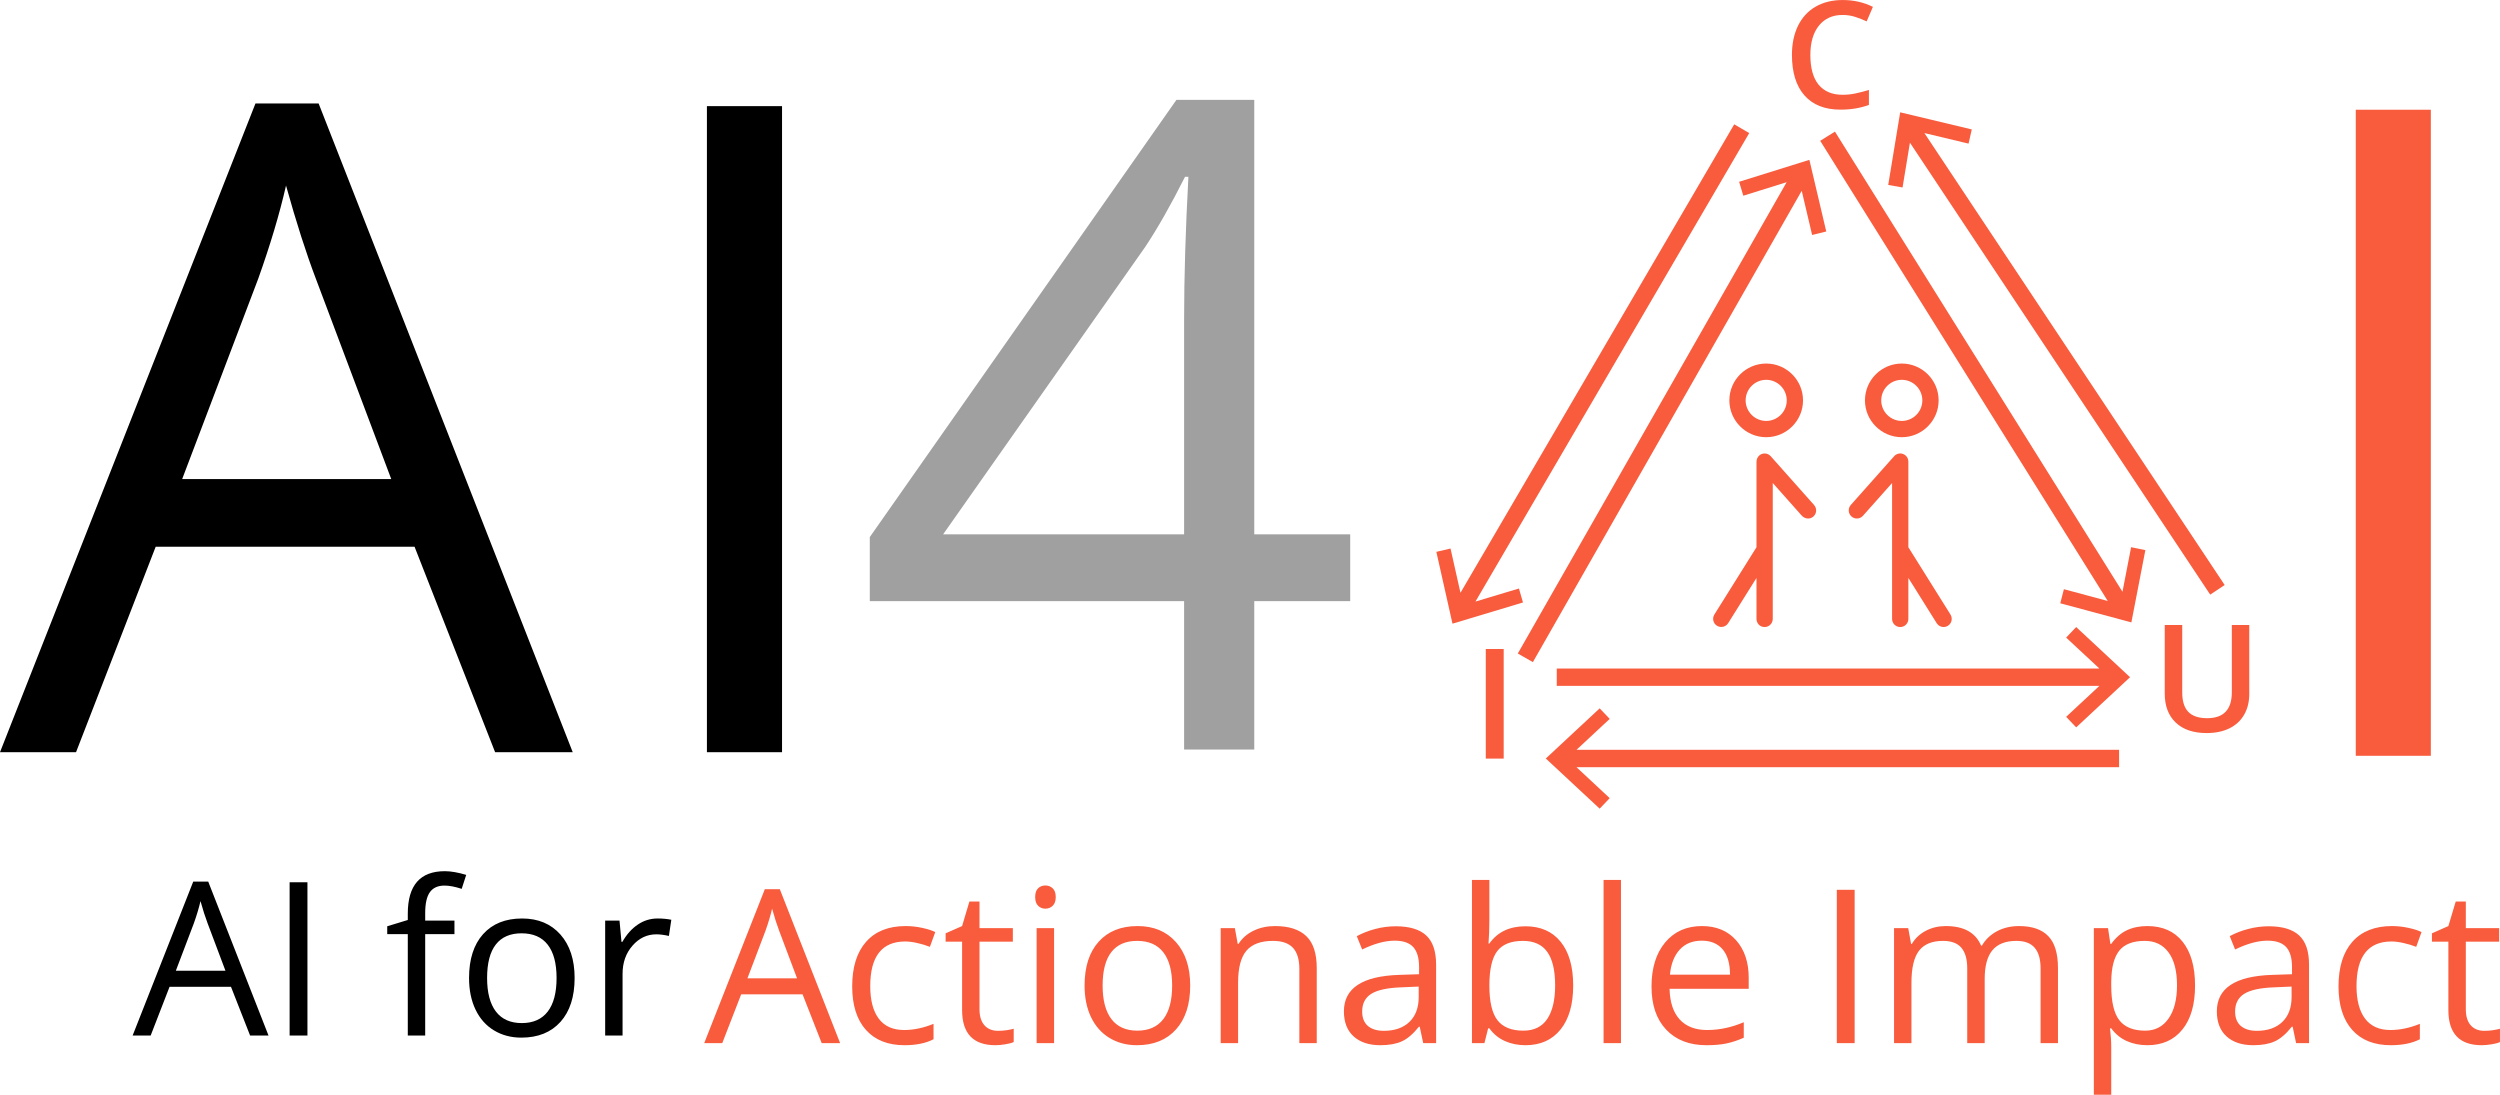
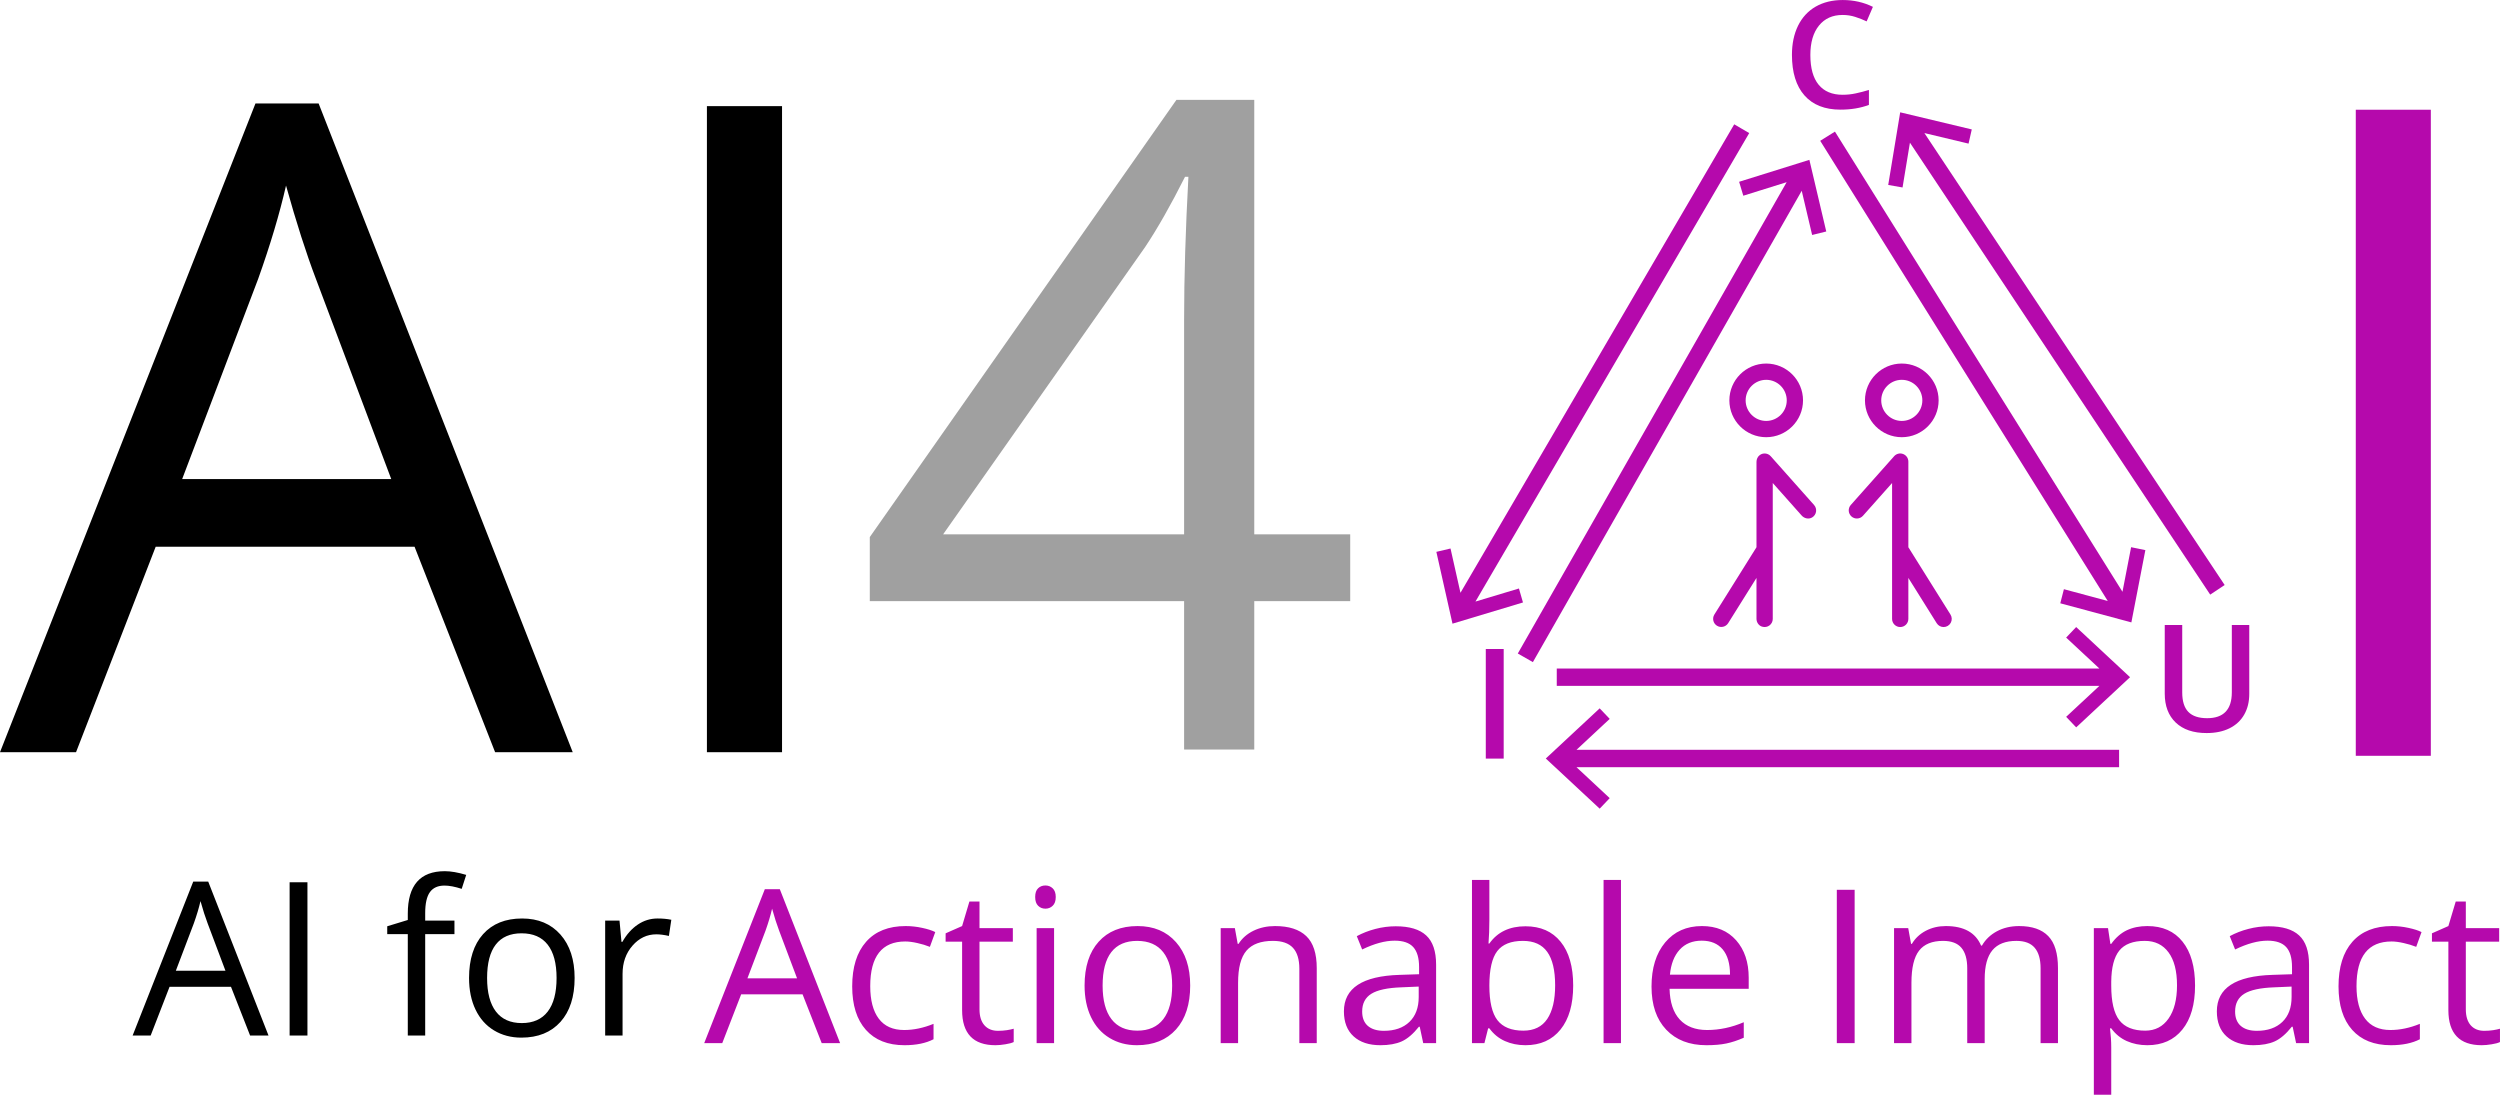
<svg xmlns="http://www.w3.org/2000/svg" xmlns:xlink="http://www.w3.org/1999/xlink" viewBox="272.551 275.613 228.019 99.845" width="5000" height="2189.411" preserveAspectRatio="none">
  <defs />
-   <style>.aa1P3AY5x5MIfillColor {fill:#F95B3D;fill-opacity:1;}.aa1P3AY5x5MIstrokeColor-str {stroke:#4654A3;stroke-opacity:1;}.aBVldAaKB5hcolor {fill:#F95B3D;fill-opacity:1;}.aBVldAaKB5hstrokeColor-str {stroke:#000000;stroke-opacity:1;}.aD6z1nYkhcolor {fill:#000000;fill-opacity:1;}.afeEtRmLOQLcolor {fill:#F95B3D;fill-opacity:1;}.afeEtRmLOQLstrokeColor-str {stroke:#000000;stroke-opacity:1;}.aGHcdFcRBNncolor {fill:#F95B3D;fill-opacity:1;}.aGHcdFcRBNnstrokeColor-str {stroke:#000000;stroke-opacity:1;}.ahUmTzbBDbcolors-0 {fill:#F95B3D;fill-opacity:1;}.aJ6ZyHlLyRXfillColor {fill:#F95B3D;fill-opacity:1;}.aJ6ZyHlLyRXstrokeColor-str {stroke:#4654A3;stroke-opacity:1;}.ajoHzXOfrccolor {fill:#000000;fill-opacity:1;}.ajoHzXOfrcstrokeColor-str {stroke:#000000;stroke-opacity:1;}.al-zGvB9neJfillColor {fill:#F95B3D;fill-opacity:1;}.al-zGvB9neJstrokeColor-str {stroke:#4654A3;stroke-opacity:1;}.alwrkV97EswfillColor {fill:#F95B3D;fill-opacity:1;}.alwrkV97EswstrokeColor-str {stroke:#4654A3;stroke-opacity:1;}.antvuB3k4mNcolor {fill:#A0A0A0;fill-opacity:1;}.antvuB3k4mNstrokeColor-str {stroke:#FEB7C7;stroke-opacity:1;}.aPWdJajcb6color {fill:#F95B3D;fill-opacity:1;}.aPWdJajcb6strokeColor-str {stroke:#000000;stroke-opacity:1;}.auT7lXRJtK1fillColor {fill:#F95B3D;fill-opacity:1;}.auT7lXRJtK1strokeColor-str {stroke:#4654A3;stroke-opacity:1;}.azjyZ3QlydLcolor {fill:#F95B3D;fill-opacity:1;}.azjyZ3QlydLstrokeColor-str {stroke:#FEB7C7;stroke-opacity:1;}.aZnEH-ObQcfillColor {fill:#F95B3D;fill-opacity:1;}.icon2 {fill:#F95B3D;fill-opacity:1;}.icon3 {fill:#FEB7C7;fill-opacity:1;}.icon3-str {stroke:#FEB7C7;stroke-opacity:1;}.icon4 {fill:#270949;fill-opacity:1;}.icon5 {fill:#6B7ACC;fill-opacity:1;}.icon6 {fill:#987FC6;fill-opacity:1;}.icon7 {fill:#BFA0E9;fill-opacity:1;}.icon8 {fill:#BDBBF1;fill-opacity:1;}.shapeStroke-str {stroke:#4654A3;stroke-opacity:1;}</style>
+   <style>.aa1P3AY5x5MIfillColor {fill:#B509AC;fill-opacity:1;}.aa1P3AY5x5MIstrokeColor-str {stroke:#4654A3;stroke-opacity:1;}.aBVldAaKB5hcolor {fill:#B509AC;fill-opacity:1;}.aBVldAaKB5hstrokeColor-str {stroke:#000000;stroke-opacity:1;}.aD6z1nYkhcolor {fill:#000000;fill-opacity:1;}.afeEtRmLOQLcolor {fill:#B509AC;fill-opacity:1;}.afeEtRmLOQLstrokeColor-str {stroke:#000000;stroke-opacity:1;}.aGHcdFcRBNncolor {fill:#B509AC;fill-opacity:1;}.aGHcdFcRBNnstrokeColor-str {stroke:#000000;stroke-opacity:1;}.ahUmTzbBDbcolors-0 {fill:#B509AC;fill-opacity:1;}.aJ6ZyHlLyRXfillColor {fill:#B509AC;fill-opacity:1;}.aJ6ZyHlLyRXstrokeColor-str {stroke:#4654A3;stroke-opacity:1;}.ajoHzXOfrccolor {fill:#000000;fill-opacity:1;}.ajoHzXOfrcstrokeColor-str {stroke:#000000;stroke-opacity:1;}.al-zGvB9neJfillColor {fill:#B509AC;fill-opacity:1;}.al-zGvB9neJstrokeColor-str {stroke:#4654A3;stroke-opacity:1;}.alwrkV97EswfillColor {fill:#B509AC;fill-opacity:1;}.alwrkV97EswstrokeColor-str {stroke:#4654A3;stroke-opacity:1;}.antvuB3k4mNcolor {fill:#A0A0A0;fill-opacity:1;}.antvuB3k4mNstrokeColor-str {stroke:#FEB7C7;stroke-opacity:1;}.aPWdJajcb6color {fill:#B509AC;fill-opacity:1;}.aPWdJajcb6strokeColor-str {stroke:#000000;stroke-opacity:1;}.auT7lXRJtK1fillColor {fill:#B509AC;fill-opacity:1;}.auT7lXRJtK1strokeColor-str {stroke:#4654A3;stroke-opacity:1;}.azjyZ3QlydLcolor {fill:#B509AC;fill-opacity:1;}.azjyZ3QlydLstrokeColor-str {stroke:#FEB7C7;stroke-opacity:1;}.aZnEH-ObQcfillColor {fill:#B509AC;fill-opacity:1;}.icon2 {fill:#B509AC;fill-opacity:1;}.icon3 {fill:#FEB7C7;fill-opacity:1;}.icon3-str {stroke:#FEB7C7;stroke-opacity:1;}.icon4 {fill:#270949;fill-opacity:1;}.icon5 {fill:#6B7ACC;fill-opacity:1;}.icon6 {fill:#987FC6;fill-opacity:1;}.icon7 {fill:#BFA0E9;fill-opacity:1;}.icon8 {fill:#BDBBF1;fill-opacity:1;}.shapeStroke-str {stroke:#4654A3;stroke-opacity:1;}</style>
  <g opacity="1" transform="rotate(0 284.6466 355.0743)">
    <svg width="49.134" height="15.179" x="284.647" y="355.074" version="1.1" preserveAspectRatio="none" viewBox="0 -30.605 100.332 30.996">
      <g transform="matrix(1 0 0 1 0 0)" class="ajoHzXOfrccolor">
        <path id="id-joHzXOfrc6" d="M25.31 0L21.88 0L18.32-9.08L6.88-9.08L3.36 0L0 0L11.29-28.67L14.08-28.67L25.31 0ZM8.05-12.07L17.29-12.07L13.96-20.92Q13.32-22.60 12.64-25.04L12.64-25.04Q12.21-23.16 11.41-20.92L11.41-20.92L8.05-12.07Z M32.56 0L29.24 0L29.24-28.55L32.56-28.55L32.56 0Z M59.94-21.41L59.94-18.89L54.49-18.89L54.49 0L51.25 0L51.25-18.89L47.42-18.89L47.42-20.35L51.25-21.52L51.25-22.71Q51.25-30.61 58.14-30.61L58.14-30.61Q59.84-30.61 62.13-29.92L62.13-29.92L61.29-27.32Q59.41-27.93 58.09-27.93L58.09-27.93Q56.25-27.93 55.37-26.71Q54.49-25.49 54.49-22.79L54.49-22.79L54.49-21.41L59.94-21.41Z M82.32-10.72L82.32-10.72Q82.32-5.49 79.69-2.55Q77.05 0.39 72.40 0.39L72.40 0.39Q69.53 0.39 67.30-0.96Q65.08-2.30 63.87-4.82Q62.66-7.34 62.66-10.72L62.66-10.72Q62.66-15.96 65.27-18.88Q67.89-21.80 72.54-21.80L72.54-21.80Q77.03-21.80 79.68-18.81Q82.32-15.82 82.32-10.72ZM66.02-10.72L66.02-10.72Q66.02-6.62 67.66-4.47Q69.30-2.32 72.48-2.32L72.48-2.32Q75.66-2.32 77.31-4.46Q78.96-6.60 78.96-10.72L78.96-10.72Q78.96-14.80 77.31-16.92Q75.66-19.04 72.44-19.04L72.44-19.04Q69.26-19.04 67.64-16.95Q66.02-14.86 66.02-10.72Z M97.77-21.80L97.77-21.80Q99.20-21.80 100.33-21.56L100.33-21.56L99.88-18.55Q98.55-18.85 97.54-18.85L97.54-18.85Q94.94-18.85 93.10-16.74Q91.25-14.63 91.25-11.48L91.25-11.48L91.25 0L88.01 0L88.01-21.41L90.68-21.41L91.05-17.44L91.21-17.44Q92.40-19.53 94.08-20.66Q95.76-21.80 97.77-21.80Z" />
      </g>
    </svg>
  </g>
  <g opacity="1" transform="rotate(0 272.5506 285.0429)">
    <svg width="71.326" height="59.176" x="272.551" y="285.043" version="1.1" preserveAspectRatio="none" viewBox="0 -28.672 34.559 28.672">
      <g transform="matrix(1 0 0 1 0 0)" class="aD6z1nYkhcolor">
        <path id="id-D6z1nYkh2" d="M25.31 0L21.88 0L18.32-9.08L6.88-9.08L3.36 0L0 0L11.29-28.67L14.08-28.67L25.31 0ZM8.05-12.07L17.29-12.07L13.96-20.92Q13.32-22.60 12.64-25.04L12.64-25.04Q12.21-23.16 11.41-20.92L11.41-20.92L8.05-12.07Z M34.56 0L31.24 0L31.24-28.55L34.56-28.55L34.56 0Z" />
      </g>
    </svg>
  </g>
  <g opacity="1" transform="rotate(0 487.4075 285.6129)">
    <svg width="6.853" height="58.934" x="487.408" y="285.613" version="1.1" preserveAspectRatio="none" viewBox="3.926 -28.555 3.32 28.555">
      <g transform="matrix(1 0 0 1 0 0)" class="azjyZ3QlydLcolor">
        <path id="id-zjyZ3QlydL1" d="M7.25 0L3.93 0L3.93-28.55L7.25-28.55L7.25 0Z" />
      </g>
    </svg>
  </g>
  <g opacity="1" transform="rotate(0 351.8816 284.7205)">
    <svg width="43.818" height="59.257" x="351.882" y="284.721" version="1.1" preserveAspectRatio="none" viewBox="0.84 -28.711 21.23 28.711">
      <g transform="matrix(1 0 0 1 0 0)" class="antvuB3k4mNcolor">
        <path id="id-ntvuB3k4mN1" d="M22.07-9.51L22.07-6.56L17.83-6.56L17.83 0L14.73 0L14.73-6.56L0.84-6.56L0.84-9.39L14.39-28.71L17.83-28.71L17.83-9.51L22.07-9.51ZM4.08-9.51L14.73-9.51L14.73-19.00Q14.73-21.80 14.92-25.31L14.92-25.31L14.77-25.31Q13.83-23.44 13.01-22.21L13.01-22.21L4.08-9.51Z" />
      </g>
    </svg>
  </g>
  <g opacity="1" transform="rotate(29.7 433.606 287.9251)">
    <svg width="9.15" height="52.288" x="433.606" y="287.925" version="1.1" preserveAspectRatio="none" viewBox="86 20 28 160">
      <defs>
        <g transform="matrix(1 0 0 1 0 0)" id="id-ZnEH-ObQc">
          <g>
            <path d="M114 35.035L100 20 86 35.035l2.941 2.8 8.636-9.275V180h4.846V28.56l8.636 9.275 2.941-2.8z" />
          </g>
        </g>
      </defs>
      <use class="aZnEH-ObQcfillColor shapeStroke-str" style="stroke-width:0;" xlink:href="#id-ZnEH-ObQc" />
    </svg>
  </g>
  <g opacity="1" transform="rotate(148 470.8274 329.9553)">
    <svg width="9.15" height="52.288" x="470.827" y="329.955" version="1.1" preserveAspectRatio="none" viewBox="86 20 28 160">
      <defs>
        <g transform="matrix(1 0 0 1 0 0)" id="id-uT7lXRJtK1">
          <g>
            <path d="M114 35.035L100 20 86 35.035l2.941 2.8 8.636-9.275V180h4.846V28.56l8.636 9.275 2.941-2.8z" />
          </g>
        </g>
      </defs>
      <use class="auT7lXRJtK1fillColor auT7lXRJtK1strokeColor-str" style="stroke-width:0;" xlink:href="#id-uT7lXRJtK1" />
    </svg>
  </g>
  <g opacity="1" transform="rotate(90 466.8273 332.8043)">
    <svg width="9.15" height="52.288" x="466.827" y="332.804" version="1.1" preserveAspectRatio="none" viewBox="86 20 28 160">
      <defs>
        <g transform="matrix(1 0 0 1 0 0)" id="id-a1P3AY5x5MI">
          <g>
            <path d="M114 35.035L100 20 86 35.035l2.941 2.8 8.636-9.275V180h4.846V28.56l8.636 9.275 2.941-2.8z" />
          </g>
        </g>
      </defs>
      <use class="aa1P3AY5x5MIfillColor aa1P3AY5x5MIstrokeColor-str" style="stroke-width:0;" xlink:href="#id-a1P3AY5x5MI" />
    </svg>
  </g>
  <g opacity="1" transform="rotate(0 428.8019 308.7711)">
    <svg width="21.763" height="24.033" x="428.802" y="308.771" version="1.1" preserveAspectRatio="none" viewBox="45.02 39.275 109.979 121.45">
      <g transform="matrix(1 0 0 1 0 0)">
        <g>
          <path d="M71.553 81.983a3.75 3.75 0 0 0-5.039-.52c-.99.724-1.514 1.93-1.514 3.157v39.319l-19.429 31.045a3.75 3.75 0 0 0 6.357 3.979L65 138.078v18.819c0 1.626.991 3.152 2.543 3.639 2.582.81 4.957-1.1 4.957-3.561V94.338l13.325 14.991c1.222 1.375 3.28 1.824 4.85.865a3.752 3.752 0 0 0 .877-5.711l-19.999-22.5z" data-color="1" class="ahUmTzbBDbcolors-0" />
          <path d="M69.475 73.224c9.36 0 16.975-7.615 16.975-16.974 0-9.36-7.615-16.975-16.975-16.975S52.5 46.89 52.5 56.251c0 9.359 7.615 16.973 16.975 16.973zm0-26.448c5.225 0 9.475 4.25 9.475 9.475 0 5.223-4.25 9.474-9.475 9.474S60 61.474 60 56.251c0-5.225 4.25-9.475 9.475-9.475z" data-color="1" class="ahUmTzbBDbcolors-0" />
          <path d="M131.975 73.224c9.36 0 16.975-7.615 16.975-16.974 0-9.36-7.615-16.975-16.975-16.975S115 46.89 115 56.251c0 9.359 7.615 16.973 16.975 16.973zm0-26.448c5.225 0 9.475 4.25 9.475 9.475 0 5.223-4.25 9.474-9.475 9.474s-9.475-4.25-9.475-9.474c0-5.225 4.25-9.475 9.475-9.475z" data-color="1" class="ahUmTzbBDbcolors-0" />
          <path d="M154.429 154.985L135 123.94V84.474a3.75 3.75 0 0 0-6.553-2.492l-20 22.5a3.75 3.75 0 0 0 5.605 4.983L127.5 94.338v62.637c0 2.07 1.68 3.75 3.75 3.75s3.75-1.68 3.75-3.75v-18.897l13.071 20.887a3.743 3.743 0 0 0 3.181 1.76 3.752 3.752 0 0 0 3.177-5.74z" data-color="1" class="ahUmTzbBDbcolors-0" />
        </g>
      </g>
    </svg>
  </g>
  <g opacity="1" transform="rotate(-33.6 442.0517 288.3893)">
    <svg width="9.15" height="52.288" x="442.052" y="288.389" version="1.1" preserveAspectRatio="none" viewBox="86 20 28 160">
      <defs>
        <g transform="matrix(1 0 0 1 0 0)" id="id-lwrkV97Esw">
          <g>
            <path d="M114 35.035L100 20 86 35.035l2.941 2.8 8.636-9.275V180h4.846V28.56l8.636 9.275 2.941-2.8z" />
          </g>
        </g>
      </defs>
      <use class="alwrkV97EswfillColor alwrkV97EswstrokeColor-str" style="stroke-width:0;" xlink:href="#id-lwrkV97Esw" />
    </svg>
  </g>
  <g opacity="1" transform="rotate(-149.7 408.9789 334.8042)">
    <svg width="9.15" height="52.287" x="408.979" y="334.804" version="1.1" preserveAspectRatio="none" viewBox="86 20 28 160">
      <defs>
        <g transform="matrix(1 0 0 1 0 0)" id="id-l-zGvB9neJ">
          <g>
            <path d="M114 35.035L100 20 86 35.035l2.941 2.8 8.636-9.275V180h4.846V28.56l8.636 9.275 2.941-2.8z" />
          </g>
        </g>
      </defs>
      <use class="al-zGvB9neJfillColor al-zGvB9neJstrokeColor-str" style="stroke-width:0;" xlink:href="#id-l-zGvB9neJ" />
    </svg>
  </g>
  <g opacity="1" transform="rotate(-90 413.5397 349.3695)">
    <svg width="9.15" height="52.288" x="413.54" y="349.37" version="1.1" preserveAspectRatio="none" viewBox="86 20 28 160">
      <defs>
        <g transform="matrix(1 0 0 1 0 0)" id="id-J6ZyHlLyRX">
          <g>
            <path d="M114 35.035L100 20 86 35.035l2.941 2.8 8.636-9.275V180h4.846V28.56l8.636 9.275 2.941-2.8z" />
          </g>
        </g>
      </defs>
      <use class="aJ6ZyHlLyRXfillColor aJ6ZyHlLyRXstrokeColor-str" style="stroke-width:0;" xlink:href="#id-J6ZyHlLyRX" />
    </svg>
  </g>
  <g opacity="1" transform="rotate(0 408.0664 334.8042)">
    <svg width="1.633" height="10" x="408.066" y="334.804" version="1.1" preserveAspectRatio="none" viewBox="3.769 -28.555 4.668 28.555">
      <g transform="matrix(1 0 0 1 0 0)" class="aPWdJajcb6color">
        <path id="id-PWdJajcb61" d="M8.44 0L3.77 0L3.77-28.55L8.44-28.55L8.44 0Z" />
      </g>
    </svg>
  </g>
  <g opacity="1" transform="rotate(0 435.991 275.6129)">
    <svg width="7.385" height="10" x="435.991" y="275.613" version="1.1" preserveAspectRatio="none" viewBox="2.363 -28.965 21.68 29.355">
      <g transform="matrix(1 0 0 1 0 0)" class="afeEtRmLOQLcolor">
        <path id="id-feEtRmLOQL1" d="M15.92-24.96L15.92-24.96Q11.89-24.96 9.59-22.11Q7.29-19.26 7.29-14.24L7.29-14.24Q7.29-8.98 9.50-6.29Q11.72-3.59 15.92-3.59L15.92-3.59Q17.73-3.59 19.43-3.96Q21.13-4.32 22.97-4.88L22.97-4.88L22.97-0.88Q19.61 0.39 15.35 0.39L15.35 0.39Q9.08 0.39 5.72-3.41Q2.36-7.21 2.36-14.28L2.36-14.28Q2.36-18.73 3.99-22.07Q5.63-25.41 8.71-27.19Q11.80-28.96 15.96-28.96L15.96-28.96Q20.33-28.96 24.04-27.13L24.04-27.13L22.36-23.24Q20.92-23.93 19.31-24.44Q17.70-24.96 15.92-24.96Z" />
      </g>
    </svg>
  </g>
  <g opacity="1" transform="rotate(0 469.991 332.6129)">
    <svg width="7.711" height="9.86" x="469.991" y="332.613" version="1.1" preserveAspectRatio="none" viewBox="3.516 -28.555 22.637 28.945">
      <g transform="matrix(1 0 0 1 0 0)" class="aBVldAaKB5hcolor">
        <path id="id-BVldAaKB5h1" d="M21.48-28.55L26.15-28.55L26.15-10.08Q26.15-6.91 24.79-4.54Q23.44-2.17 20.87-0.89Q18.30 0.39 14.73 0.39L14.73 0.39Q9.41 0.39 6.46-2.42Q3.52-5.23 3.52-10.16L3.52-10.16L3.52-28.55L8.20-28.55L8.20-10.49Q8.20-6.95 9.84-5.27Q11.48-3.59 14.88-3.59L14.88-3.59Q21.48-3.59 21.48-10.53L21.48-10.53L21.48-28.55Z" />
      </g>
    </svg>
  </g>
  <g opacity="1" transform="rotate(0 336.7809 355.8697)">
    <svg width="163.788" height="19.588" x="336.781" y="355.87" version="1.1" preserveAspectRatio="none" viewBox="0 -30.391 334.453 40">
      <g transform="matrix(1 0 0 1 0 0)" class="aGHcdFcRBNncolor">
        <path id="id-GHcdFcRBNn17" d="M25.31 0L21.88 0L18.32-9.08L6.88-9.08L3.36 0L0 0L11.29-28.67L14.08-28.67L25.31 0ZM8.05-12.07L17.29-12.07L13.96-20.92Q13.32-22.60 12.64-25.04L12.64-25.04Q12.21-23.16 11.41-20.92L11.41-20.92L8.05-12.07Z M37.30 0.39L37.30 0.39Q32.66 0.39 30.11-2.47Q27.56-5.33 27.56-10.57L27.56-10.57Q27.56-15.94 30.15-18.87Q32.73-21.80 37.52-21.80L37.52-21.80Q39.06-21.80 40.61-21.46Q42.15-21.13 43.03-20.68L43.03-20.68L42.03-17.93Q40.96-18.36 39.69-18.64Q38.42-18.93 37.44-18.93L37.44-18.93Q30.92-18.93 30.92-10.61L30.92-10.61Q30.92-6.66 32.51-4.55Q34.10-2.44 37.23-2.44L37.23-2.44Q39.90-2.44 42.71-3.59L42.71-3.59L42.71-0.72Q40.57 0.39 37.30 0.39Z M54.71-2.29L54.71-2.29Q55.57-2.29 56.37-2.41Q57.17-2.54 57.64-2.68L57.64-2.68L57.64-0.20Q57.11 0.06 56.08 0.22Q55.06 0.39 54.24 0.39L54.24 0.39Q48.03 0.39 48.03-6.15L48.03-6.15L48.03-18.89L44.96-18.89L44.96-20.45L48.03-21.80L49.39-26.37L51.27-26.37L51.27-21.41L57.48-21.41L57.48-18.89L51.27-18.89L51.27-6.29Q51.27-4.36 52.19-3.32Q53.11-2.29 54.71-2.29Z M65.16-21.41L65.16 0L61.91 0L61.91-21.41L65.16-21.41ZM61.64-27.21L61.64-27.21Q61.64-28.32 62.19-28.84Q62.73-29.36 63.55-29.36L63.55-29.36Q64.34-29.36 64.90-28.83Q65.47-28.30 65.47-27.21L65.47-27.21Q65.47-26.11 64.90-25.58Q64.34-25.04 63.55-25.04L63.55-25.04Q62.73-25.04 62.19-25.58Q61.64-26.11 61.64-27.21Z M90.51-10.72L90.51-10.72Q90.51-5.49 87.87-2.55Q85.23 0.39 80.59 0.39L80.59 0.39Q77.71 0.39 75.49-0.96Q73.26-2.30 72.05-4.82Q70.84-7.34 70.84-10.72L70.84-10.72Q70.84-15.96 73.46-18.88Q76.07-21.80 80.72-21.80L80.72-21.80Q85.21-21.80 87.86-18.81Q90.51-15.82 90.51-10.72ZM74.20-10.72L74.20-10.72Q74.20-6.62 75.84-4.47Q77.48-2.32 80.66-2.32L80.66-2.32Q83.85-2.32 85.50-4.46Q87.15-6.60 87.15-10.72L87.15-10.72Q87.15-14.80 85.50-16.92Q83.85-19.04 80.63-19.04L80.63-19.04Q77.44-19.04 75.82-16.95Q74.20-14.86 74.20-10.72Z M114.08 0L110.84 0L110.84-13.85Q110.84-16.46 109.65-17.75Q108.46-19.04 105.92-19.04L105.92-19.04Q102.56-19.04 101.00-17.23Q99.43-15.41 99.43-11.23L99.43-11.23L99.43 0L96.19 0L96.19-21.41L98.83-21.41L99.36-18.48L99.51-18.48Q100.51-20.06 102.30-20.93Q104.10-21.80 106.31-21.80L106.31-21.80Q110.18-21.80 112.13-19.93Q114.08-18.07 114.08-13.96L114.08-13.96L114.08 0Z M136.31 0L133.91 0L133.26-3.05L133.11-3.05Q131.50-1.04 129.91-0.32Q128.32 0.39 125.94 0.39L125.94 0.39Q122.75 0.39 120.95-1.25Q119.14-2.89 119.14-5.92L119.14-5.92Q119.14-12.40 129.51-12.71L129.51-12.71L133.14-12.83L133.14-14.16Q133.14-16.68 132.06-17.88Q130.98-19.08 128.59-19.08L128.59-19.08Q125.92-19.08 122.54-17.44L122.54-17.44L121.54-19.92Q123.13-20.78 125.01-21.27Q126.89-21.76 128.79-21.76L128.79-21.76Q132.62-21.76 134.46-20.06Q136.31-18.36 136.31-14.61L136.31-14.61L136.31 0ZM126.58-2.29L126.58-2.29Q129.61-2.29 131.34-3.95Q133.07-5.61 133.07-8.59L133.07-8.59L133.07-10.53L129.82-10.39Q125.96-10.25 124.25-9.19Q122.54-8.13 122.54-5.88L122.54-5.88Q122.54-4.12 123.60-3.20Q124.67-2.29 126.58-2.29Z M152.95-21.76L152.95-21.76Q157.17-21.76 159.50-18.88Q161.84-16.00 161.84-10.72L161.84-10.72Q161.84-5.45 159.48-2.53Q157.13 0.39 152.95 0.39L152.95 0.39Q150.86 0.39 149.13-0.38Q147.40-1.15 146.23-2.75L146.23-2.75L146.00-2.75L145.31 0L142.99 0L142.99-30.39L146.23-30.39L146.23-23.01Q146.23-20.53 146.07-18.55L146.07-18.55L146.23-18.55Q148.50-21.76 152.95-21.76ZM152.48-19.04L152.48-19.04Q149.16-19.04 147.70-17.14Q146.23-15.23 146.23-10.72L146.23-10.72Q146.23-6.21 147.73-4.27Q149.24-2.32 152.56-2.32L152.56-2.32Q155.55-2.32 157.01-4.50Q158.48-6.68 158.48-10.76L158.48-10.76Q158.48-14.94 157.01-16.99Q155.55-19.04 152.48-19.04Z M170.74-30.39L170.74 0L167.50 0L167.50-30.39L170.74-30.39Z M186.66 0.39L186.66 0.39Q181.91 0.39 179.17-2.50Q176.43-5.39 176.43-10.53L176.43-10.53Q176.43-15.70 178.97-18.75Q181.52-21.80 185.82-21.80L185.82-21.80Q189.84-21.80 192.19-19.15Q194.53-16.50 194.53-12.17L194.53-12.17L194.53-10.12L179.79-10.12Q179.88-6.35 181.69-4.39Q183.50-2.44 186.78-2.44L186.78-2.44Q190.23-2.44 193.61-3.89L193.61-3.89L193.61-1.00Q191.89-0.25 190.36 0.07Q188.83 0.39 186.66 0.39ZM185.78-19.08L185.78-19.08Q183.20-19.08 181.67-17.40Q180.14-15.72 179.86-12.75L179.86-12.75L191.05-12.75Q191.05-15.82 189.69-17.45Q188.32-19.08 185.78-19.08Z M214.26 0L210.94 0L210.94-28.55L214.26-28.55L214.26 0Z M252.13 0L248.89 0L248.89-13.93Q248.89-16.48 247.79-17.76Q246.70-19.04 244.39-19.04L244.39-19.04Q241.37-19.04 239.92-17.30Q238.48-15.57 238.48-11.95L238.48-11.95L238.48 0L235.23 0L235.23-13.93Q235.23-16.48 234.14-17.76Q233.05-19.04 230.72-19.04L230.72-19.04Q227.68-19.04 226.26-17.22Q224.84-15.39 224.84-11.23L224.84-11.23L224.84 0L221.60 0L221.60-21.41L224.24-21.41L224.77-18.48L224.92-18.48Q225.84-20.04 227.51-20.92Q229.18-21.80 231.25-21.80L231.25-21.80Q236.27-21.80 237.81-18.16L237.81-18.16L237.97-18.16Q238.93-19.84 240.74-20.82Q242.56-21.80 244.88-21.80L244.88-21.80Q248.52-21.80 250.32-19.93Q252.13-18.07 252.13-13.96L252.13-13.96L252.13 0Z M268.77 0.39L268.77 0.39Q266.68 0.39 264.95-0.38Q263.22-1.15 262.05-2.75L262.05-2.75L261.82-2.75Q262.05-0.88 262.05 0.80L262.05 0.80L262.05 9.61L258.81 9.61L258.81-21.41L261.45-21.41L261.89-18.48L262.05-18.48Q263.30-20.23 264.96-21.02Q266.62-21.80 268.77-21.80L268.77-21.80Q273.03-21.80 275.34-18.89Q277.66-15.98 277.66-10.72L277.66-10.72Q277.66-5.45 275.30-2.53Q272.95 0.39 268.77 0.39ZM268.30-19.04L268.30-19.04Q265.02-19.04 263.55-17.23Q262.09-15.41 262.05-11.45L262.05-11.45L262.05-10.72Q262.05-6.21 263.55-4.27Q265.06-2.32 268.38-2.32L268.38-2.32Q271.15-2.32 272.72-4.57Q274.30-6.82 274.30-10.76L274.30-10.76Q274.30-14.77 272.72-16.90Q271.15-19.04 268.30-19.04Z M298.89 0L296.48 0L295.84-3.05L295.68-3.05Q294.08-1.04 292.49-0.32Q290.90 0.39 288.52 0.39L288.52 0.39Q285.33 0.39 283.53-1.25Q281.72-2.89 281.72-5.92L281.72-5.92Q281.72-12.40 292.09-12.71L292.09-12.71L295.72-12.83L295.72-14.16Q295.72-16.68 294.64-17.88Q293.55-19.08 291.17-19.08L291.17-19.08Q288.50-19.08 285.12-17.44L285.12-17.44L284.12-19.92Q285.70-20.78 287.59-21.27Q289.47-21.76 291.37-21.76L291.37-21.76Q295.20-21.76 297.04-20.06Q298.89-18.36 298.89-14.61L298.89-14.61L298.89 0ZM289.16-2.29L289.16-2.29Q292.19-2.29 293.92-3.95Q295.64-5.61 295.64-8.59L295.64-8.59L295.64-10.53L292.40-10.39Q288.54-10.25 286.83-9.19Q285.12-8.13 285.12-5.88L285.12-5.88Q285.12-4.12 286.18-3.20Q287.25-2.29 289.16-2.29Z M314.12 0.39L314.12 0.39Q309.47 0.39 306.92-2.47Q304.38-5.33 304.38-10.57L304.38-10.57Q304.38-15.94 306.96-18.87Q309.55-21.80 314.34-21.80L314.34-21.80Q315.88-21.80 317.42-21.46Q318.96-21.13 319.84-20.68L319.84-20.68L318.85-17.93Q317.77-18.36 316.50-18.64Q315.23-18.93 314.26-18.93L314.26-18.93Q307.73-18.93 307.73-10.61L307.73-10.61Q307.73-6.66 309.33-4.55Q310.92-2.44 314.04-2.44L314.04-2.44Q316.72-2.44 319.53-3.59L319.53-3.59L319.53-0.72Q317.38 0.39 314.12 0.39Z M331.52-2.29L331.52-2.29Q332.38-2.29 333.18-2.41Q333.98-2.54 334.45-2.68L334.45-2.68L334.45-0.20Q333.93 0.06 332.90 0.22Q331.88 0.39 331.05 0.39L331.05 0.39Q324.84 0.39 324.84-6.15L324.84-6.15L324.84-18.89L321.78-18.89L321.78-20.45L324.84-21.80L326.21-26.37L328.09-26.37L328.09-21.41L334.30-21.41L334.30-18.89L328.09-18.89L328.09-6.29Q328.09-4.36 329.00-3.32Q329.92-2.29 331.52-2.29Z" />
      </g>
    </svg>
  </g>
</svg>
